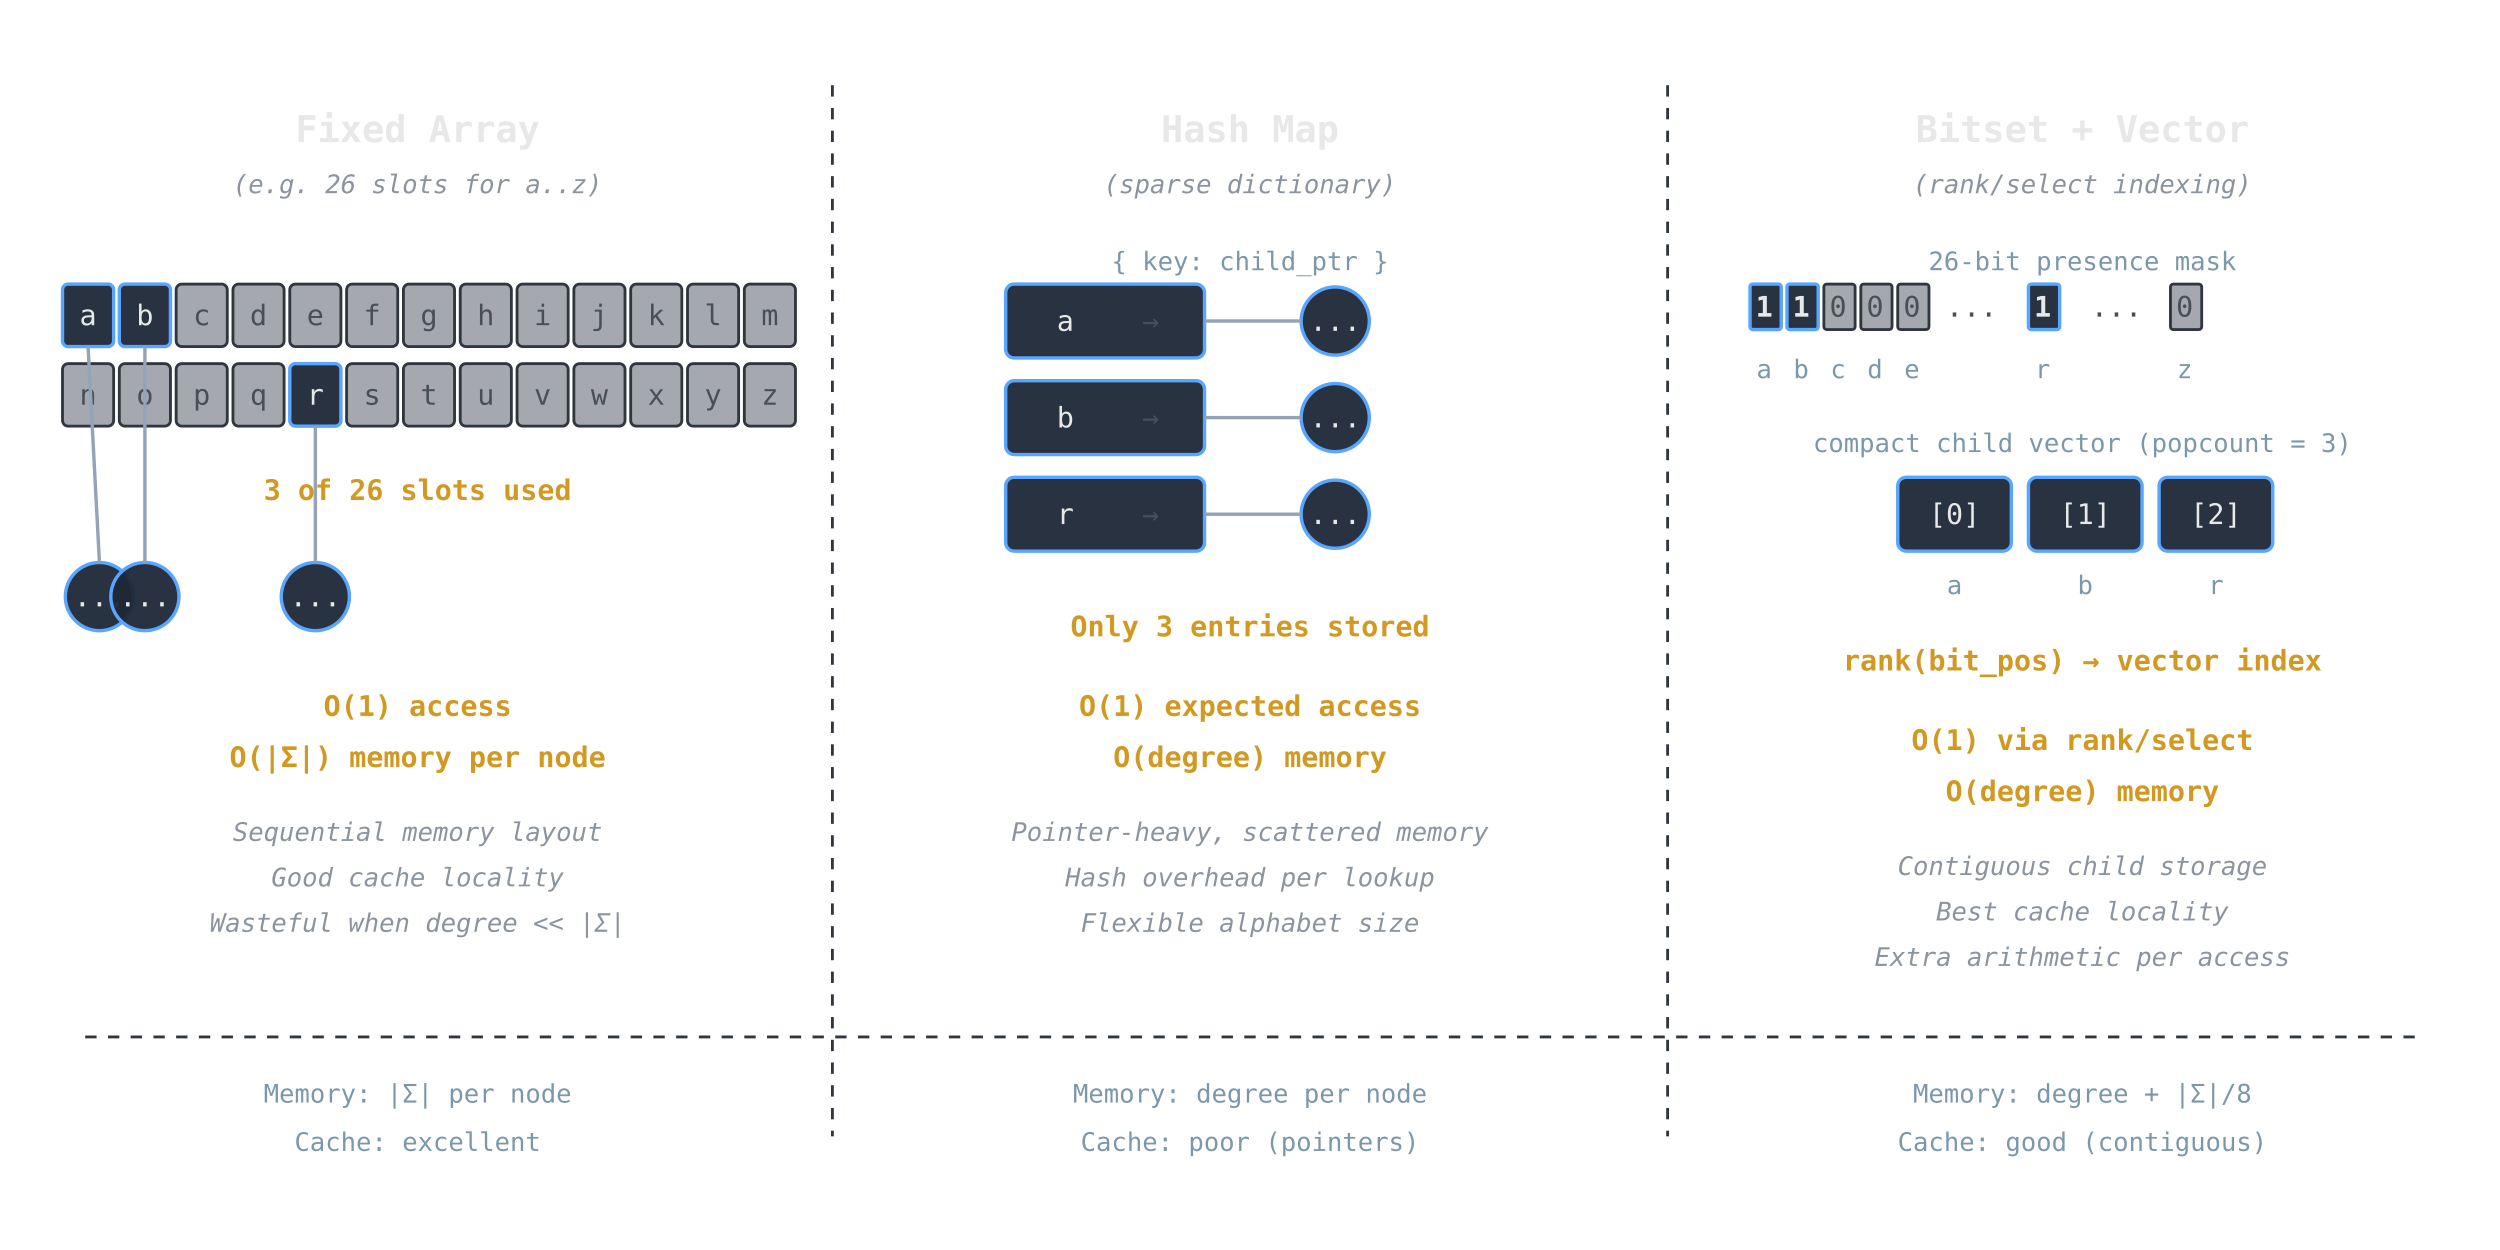
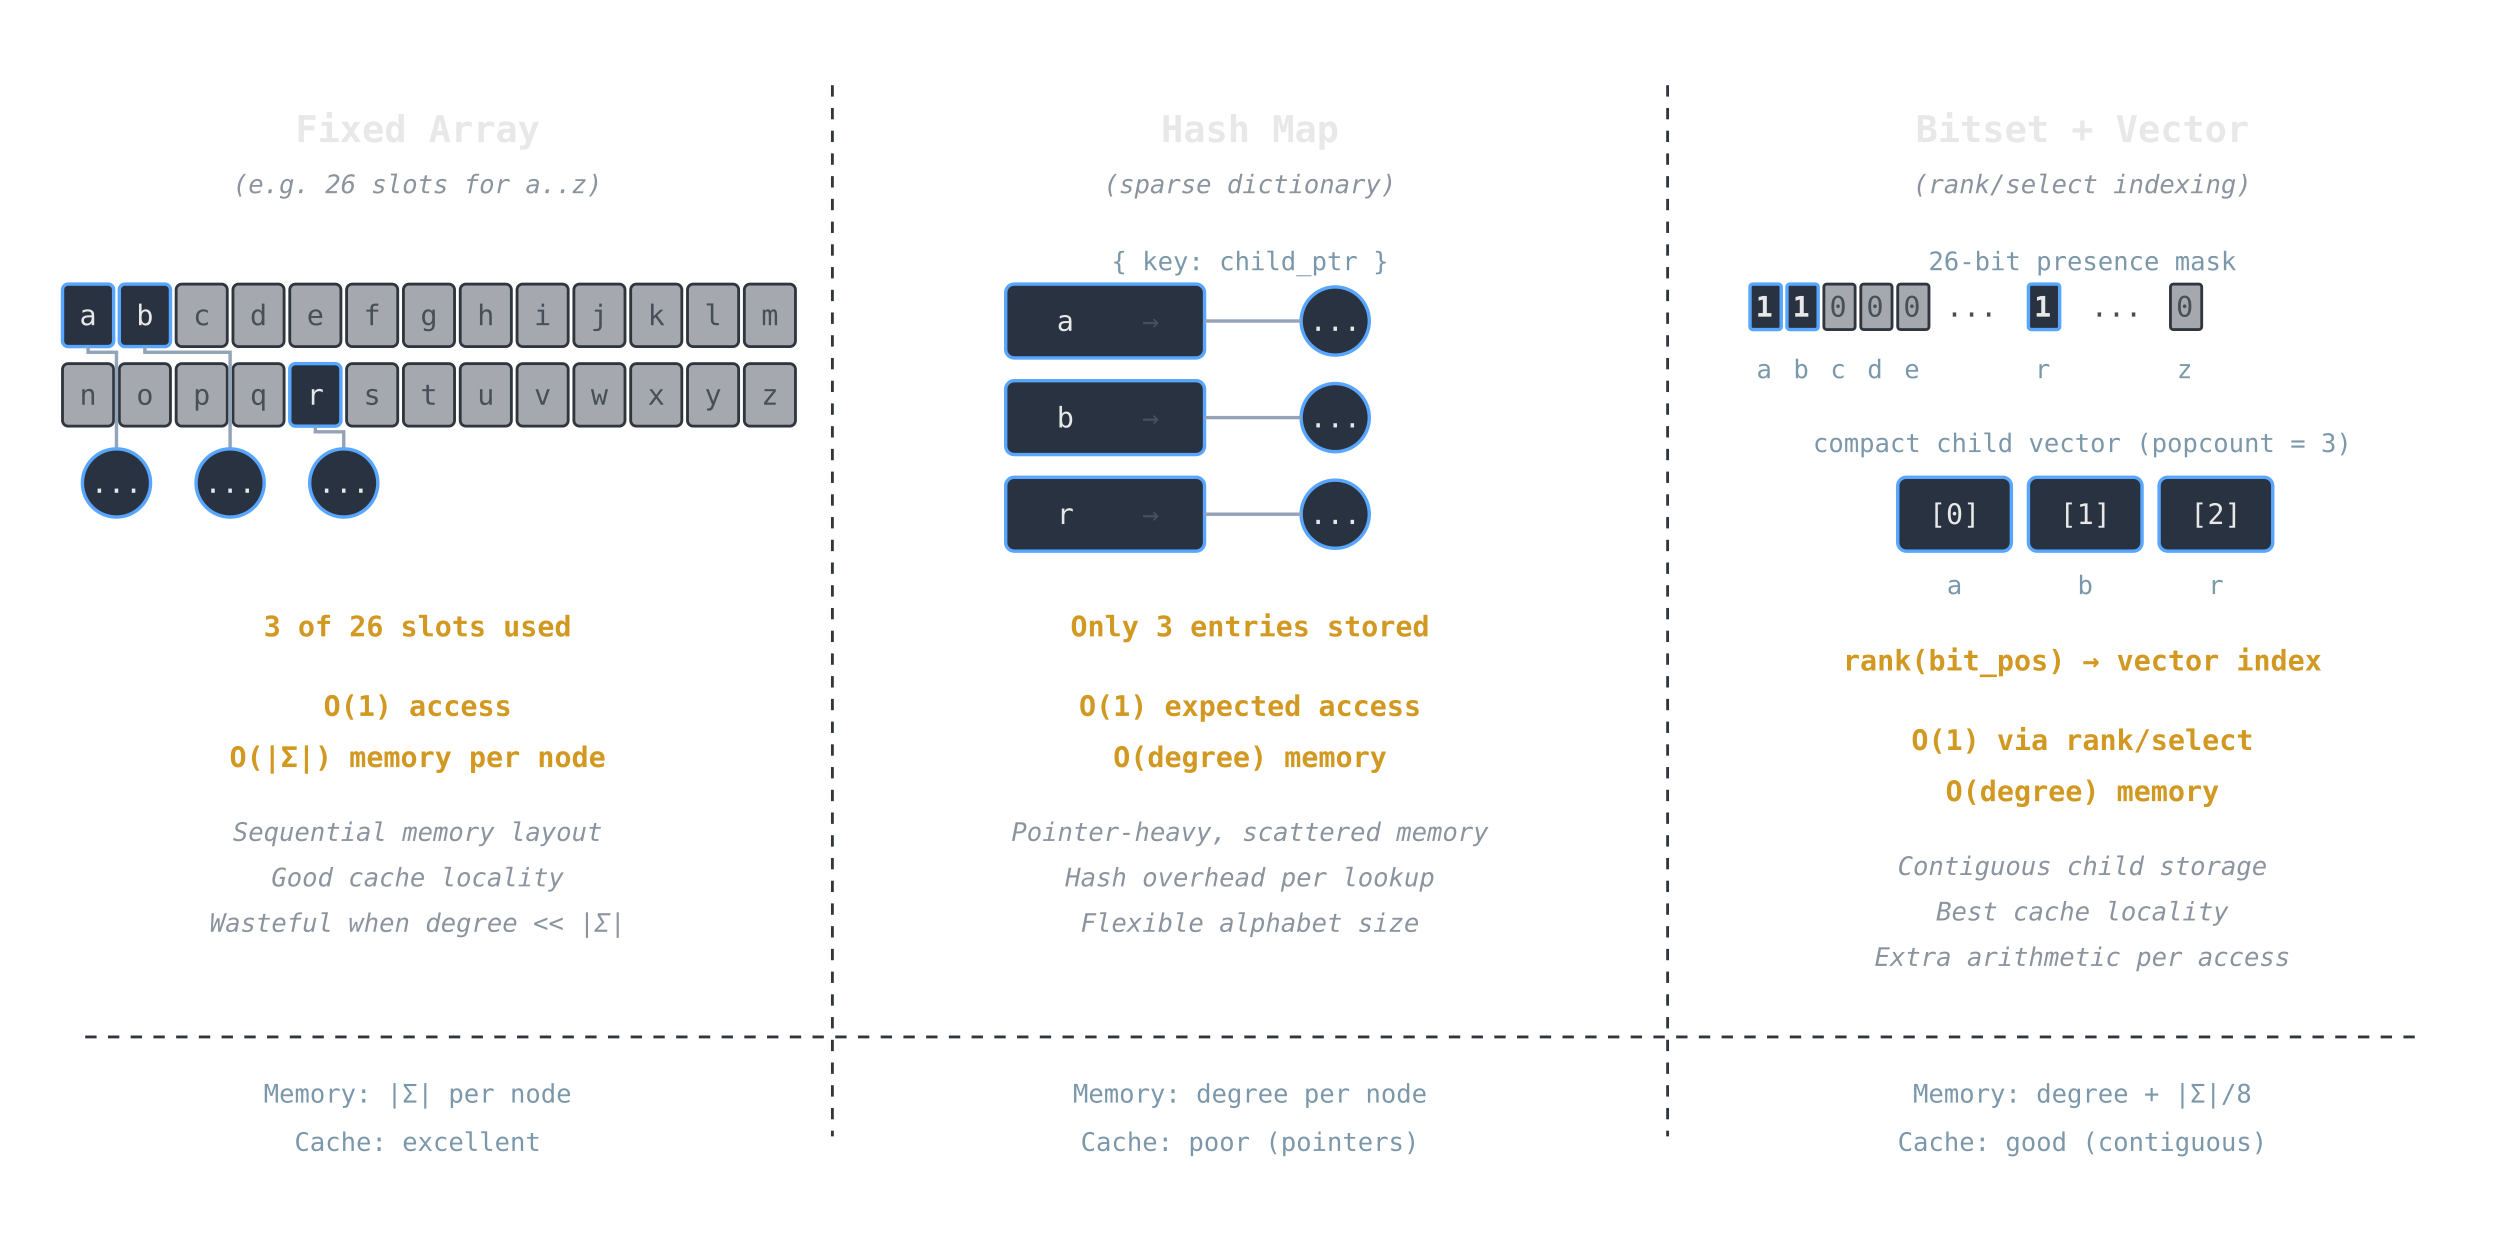
<svg xmlns="http://www.w3.org/2000/svg" viewBox="0 0 880 440" fill="none">
  <style>
    text { font-family: 'IBM Plex Mono', 'SF Mono', 'Fira Code', 'Consolas', monospace; }
    .title { font-size: 13px; fill: #e8e8e8; font-weight: 700; text-anchor: middle; }
    .slot { fill: rgba(30,40,55,0.95); stroke: #58a6ff; stroke-width: 1.2; }
    .slot-empty { fill: rgba(30,40,55,0.4); stroke: #30363d; stroke-width: 1; }
    .slot-text { font-size: 10px; fill: #e8e8e8; text-anchor: middle; dominant-baseline: central; }
    .slot-text-dim { font-size: 10px; fill: #484f58; text-anchor: middle; dominant-baseline: central; }
    .anno { font-size: 10px; fill: #d29922; font-weight: 600; text-anchor: middle; }
    .desc { font-size: 9px; fill: #8b949e; font-style: italic; text-anchor: middle; }
    .sep { stroke: #30363d; stroke-width: 1; stroke-dasharray: 4 4; }
    .label { font-size: 9px; fill: #7b97aa; text-anchor: middle; dominant-baseline: central; }
    .edge { stroke: #93a3b8; stroke-width: 1.2; }
    .brace { stroke: #93a3b8; stroke-width: 1; fill: none; }
    .bit { font-size: 10px; fill: #e8e8e8; text-anchor: middle; dominant-baseline: central; font-weight: 600; }
    .bit-dim { font-size: 10px; fill: #484f58; text-anchor: middle; dominant-baseline: central; }
    .accent { fill: #84a59d; }
    .accent-stroke { stroke: #84a59d; stroke-width: 1.2; }
    @media (prefers-color-scheme: light) {
      .title { fill: #1a1a2e; }
      .slot { fill: #1a1a2e; stroke: #284b63; }
      .slot-empty { fill: rgba(26,26,46,0.15); stroke: #e5e5e5; }
      .slot-text { fill: #e8e8e8; }
      .slot-text-dim { fill: #b8b8b8; }
      .anno { fill: #9e6000; }
      .desc { fill: #6e7781; }
      .sep { stroke: #e5e5e5; }
      .label { fill: #6e7781; }
      .edge { stroke: #b8b8b8; }
      .brace { stroke: #b8b8b8; }
      .bit { fill: #1a1a2e; }
      .bit-dim { fill: #b8b8b8; }
    }
  </style>
  <line class="sep" x1="293" y1="30" x2="293" y2="400" />
  <line class="sep" x1="587" y1="30" x2="587" y2="400" />
  <text class="title" x="147" y="50">Fixed Array</text>
  <text class="desc" x="147" y="68">(e.g. 26 slots for a..z)</text>
  <rect class="slot" x="22" y="100" width="18" height="22" rx="2" />
  <text class="slot-text" x="31" y="111">a</text>
  <rect class="slot" x="42" y="100" width="18" height="22" rx="2" />
  <text class="slot-text" x="51" y="111">b</text>
  <rect class="slot-empty" x="62" y="100" width="18" height="22" rx="2" />
  <text class="slot-text-dim" x="71" y="111">c</text>
  <rect class="slot-empty" x="82" y="100" width="18" height="22" rx="2" />
  <text class="slot-text-dim" x="91" y="111">d</text>
  <rect class="slot-empty" x="102" y="100" width="18" height="22" rx="2" />
  <text class="slot-text-dim" x="111" y="111">e</text>
  <rect class="slot-empty" x="122" y="100" width="18" height="22" rx="2" />
  <text class="slot-text-dim" x="131" y="111">f</text>
  <rect class="slot-empty" x="142" y="100" width="18" height="22" rx="2" />
  <text class="slot-text-dim" x="151" y="111">g</text>
  <rect class="slot-empty" x="162" y="100" width="18" height="22" rx="2" />
  <text class="slot-text-dim" x="171" y="111">h</text>
  <rect class="slot-empty" x="182" y="100" width="18" height="22" rx="2" />
  <text class="slot-text-dim" x="191" y="111">i</text>
  <rect class="slot-empty" x="202" y="100" width="18" height="22" rx="2" />
  <text class="slot-text-dim" x="211" y="111">j</text>
  <rect class="slot-empty" x="222" y="100" width="18" height="22" rx="2" />
  <text class="slot-text-dim" x="231" y="111">k</text>
  <rect class="slot-empty" x="242" y="100" width="18" height="22" rx="2" />
  <text class="slot-text-dim" x="251" y="111">l</text>
  <rect class="slot-empty" x="262" y="100" width="18" height="22" rx="2" />
  <text class="slot-text-dim" x="271" y="111">m</text>
  <rect class="slot-empty" x="22" y="128" width="18" height="22" rx="2" />
  <text class="slot-text-dim" x="31" y="139">n</text>
  <rect class="slot-empty" x="42" y="128" width="18" height="22" rx="2" />
  <text class="slot-text-dim" x="51" y="139">o</text>
  <rect class="slot-empty" x="62" y="128" width="18" height="22" rx="2" />
  <text class="slot-text-dim" x="71" y="139">p</text>
  <rect class="slot-empty" x="82" y="128" width="18" height="22" rx="2" />
  <text class="slot-text-dim" x="91" y="139">q</text>
  <rect class="slot" x="102" y="128" width="18" height="22" rx="2" />
  <text class="slot-text" x="111" y="139">r</text>
  <rect class="slot-empty" x="122" y="128" width="18" height="22" rx="2" />
  <text class="slot-text-dim" x="131" y="139">s</text>
  <rect class="slot-empty" x="142" y="128" width="18" height="22" rx="2" />
  <text class="slot-text-dim" x="151" y="139">t</text>
  <rect class="slot-empty" x="162" y="128" width="18" height="22" rx="2" />
  <text class="slot-text-dim" x="171" y="139">u</text>
  <rect class="slot-empty" x="182" y="128" width="18" height="22" rx="2" />
  <text class="slot-text-dim" x="191" y="139">v</text>
  <rect class="slot-empty" x="202" y="128" width="18" height="22" rx="2" />
  <text class="slot-text-dim" x="211" y="139">w</text>
  <rect class="slot-empty" x="222" y="128" width="18" height="22" rx="2" />
  <text class="slot-text-dim" x="231" y="139">x</text>
  <rect class="slot-empty" x="242" y="128" width="18" height="22" rx="2" />
  <text class="slot-text-dim" x="251" y="139">y</text>
  <rect class="slot-empty" x="262" y="128" width="18" height="22" rx="2" />
  <text class="slot-text-dim" x="271" y="139">z</text>
-   <text class="anno" x="147" y="176">3 of 26 slots used</text>
-   <circle class="slot" cx="35" cy="210" r="12" />
-   <text class="slot-text" x="35" y="210">...</text>
-   <line class="edge" x1="31" y1="122" x2="35" y2="198" />
-   <circle class="slot" cx="51" cy="210" r="12" />
-   <text class="slot-text" x="51" y="210">...</text>
-   <line class="edge" x1="51" y1="122" x2="51" y2="198" />
-   <circle class="slot" cx="111" cy="210" r="12" />
-   <text class="slot-text" x="111" y="210">...</text>
-   <line class="edge" x1="111" y1="150" x2="111" y2="198" />
+   <path class="edge" fill="none" d="M31,122 L31,124 L41,124 L41,158" />
+   <circle class="slot" cx="41" cy="170" r="12" />
+   <text class="slot-text" x="41" y="170">...</text>
+   <path class="edge" fill="none" d="M51,122 L51,124 L81,124 L81,158" />
+   <circle class="slot" cx="81" cy="170" r="12" />
+   <text class="slot-text" x="81" y="170">...</text>
+   <path class="edge" fill="none" d="M111,150 L111,152 L121,152 L121,158" />
+   <circle class="slot" cx="121" cy="170" r="12" />
+   <text class="slot-text" x="121" y="170">...</text>
+   <text class="anno" x="147" y="224">3 of 26 slots used</text>
  <text class="anno" x="147" y="252">O(1) access</text>
  <text class="anno" x="147" y="270">O(|Σ|) memory per node</text>
  <text class="desc" x="147" y="296">Sequential memory layout</text>
  <text class="desc" x="147" y="312">Good cache locality</text>
  <text class="desc" x="147" y="328">Wasteful when degree &lt;&lt; |Σ|</text>
  <text class="title" x="440" y="50">Hash Map</text>
  <text class="desc" x="440" y="68">(sparse dictionary)</text>
  <rect class="slot" x="354" y="100" width="70" height="26" rx="3" />
  <text class="slot-text" x="375" y="113">a</text>
  <text class="slot-text-dim" x="405" y="113">→</text>
  <rect class="slot" x="354" y="134" width="70" height="26" rx="3" />
  <text class="slot-text" x="375" y="147">b</text>
  <text class="slot-text-dim" x="405" y="147">→</text>
  <rect class="slot" x="354" y="168" width="70" height="26" rx="3" />
  <text class="slot-text" x="375" y="181">r</text>
  <text class="slot-text-dim" x="405" y="181">→</text>
  <text class="label" x="440" y="92">{ key: child_ptr }</text>
  <circle class="slot" cx="470" cy="113" r="12" />
  <text class="slot-text" x="470" y="113">...</text>
  <line class="edge" x1="424" y1="113" x2="458" y2="113" />
  <circle class="slot" cx="470" cy="147" r="12" />
  <text class="slot-text" x="470" y="147">...</text>
  <line class="edge" x1="424" y1="147" x2="458" y2="147" />
  <circle class="slot" cx="470" cy="181" r="12" />
  <text class="slot-text" x="470" y="181">...</text>
  <line class="edge" x1="424" y1="181" x2="458" y2="181" />
  <text class="anno" x="440" y="224">Only 3 entries stored</text>
  <text class="anno" x="440" y="252">O(1) expected access</text>
  <text class="anno" x="440" y="270">O(degree) memory</text>
  <text class="desc" x="440" y="296">Pointer-heavy, scattered memory</text>
  <text class="desc" x="440" y="312">Hash overhead per lookup</text>
  <text class="desc" x="440" y="328">Flexible alphabet size</text>
  <text class="title" x="733" y="50">Bitset + Vector</text>
  <text class="desc" x="733" y="68">(rank/select indexing)</text>
  <text class="label" x="733" y="92">26-bit presence mask</text>
  <rect x="616" y="100" width="11" height="16" rx="1" class="slot" />
  <text class="bit" x="621" y="108">1</text>
  <rect x="629" y="100" width="11" height="16" rx="1" class="slot" />
  <text class="bit" x="634" y="108">1</text>
  <rect x="642" y="100" width="11" height="16" rx="1" class="slot-empty" />
  <text class="bit-dim" x="647" y="108">0</text>
  <rect x="655" y="100" width="11" height="16" rx="1" class="slot-empty" />
  <text class="bit-dim" x="660" y="108">0</text>
  <rect x="668" y="100" width="11" height="16" rx="1" class="slot-empty" />
  <text class="bit-dim" x="673" y="108">0</text>
  <text class="slot-text-dim" x="694" y="108">...</text>
  <rect x="714" y="100" width="11" height="16" rx="1" class="slot" />
  <text class="bit" x="719" y="108">1</text>
  <text class="slot-text-dim" x="745" y="108">...</text>
  <rect x="764" y="100" width="11" height="16" rx="1" class="slot-empty" />
  <text class="bit-dim" x="769" y="108">0</text>
  <text class="label" x="621" y="130">a</text>
  <text class="label" x="634" y="130">b</text>
  <text class="label" x="647" y="130">c</text>
  <text class="label" x="660" y="130">d</text>
  <text class="label" x="673" y="130">e</text>
  <text class="label" x="719" y="130">r</text>
  <text class="label" x="769" y="130">z</text>
  <text class="label" x="733" y="156">compact child vector (popcount = 3)</text>
  <rect class="slot" x="668" y="168" width="40" height="26" rx="3" />
  <text class="slot-text" x="688" y="181">[0]</text>
  <rect class="slot" x="714" y="168" width="40" height="26" rx="3" />
  <text class="slot-text" x="734" y="181">[1]</text>
  <rect class="slot" x="760" y="168" width="40" height="26" rx="3" />
  <text class="slot-text" x="780" y="181">[2]</text>
  <text class="label" x="688" y="206">a</text>
  <text class="label" x="734" y="206">b</text>
  <text class="label" x="780" y="206">r</text>
  <text class="anno" x="733" y="236">rank(bit_pos) → vector index</text>
  <text class="anno" x="733" y="264">O(1) via rank/select</text>
  <text class="anno" x="733" y="282">O(degree) memory</text>
  <text class="desc" x="733" y="308">Contiguous child storage</text>
  <text class="desc" x="733" y="324">Best cache locality</text>
  <text class="desc" x="733" y="340">Extra arithmetic per access</text>
  <line class="sep" x1="30" y1="365" x2="850" y2="365" />
  <text class="label" x="147" y="385">Memory: |Σ| per node</text>
  <text class="label" x="440" y="385">Memory: degree per node</text>
  <text class="label" x="733" y="385">Memory: degree + |Σ|/8</text>
  <text class="label" x="147" y="402">Cache: excellent</text>
  <text class="label" x="440" y="402">Cache: poor (pointers)</text>
  <text class="label" x="733" y="402">Cache: good (contiguous)</text>
</svg>
